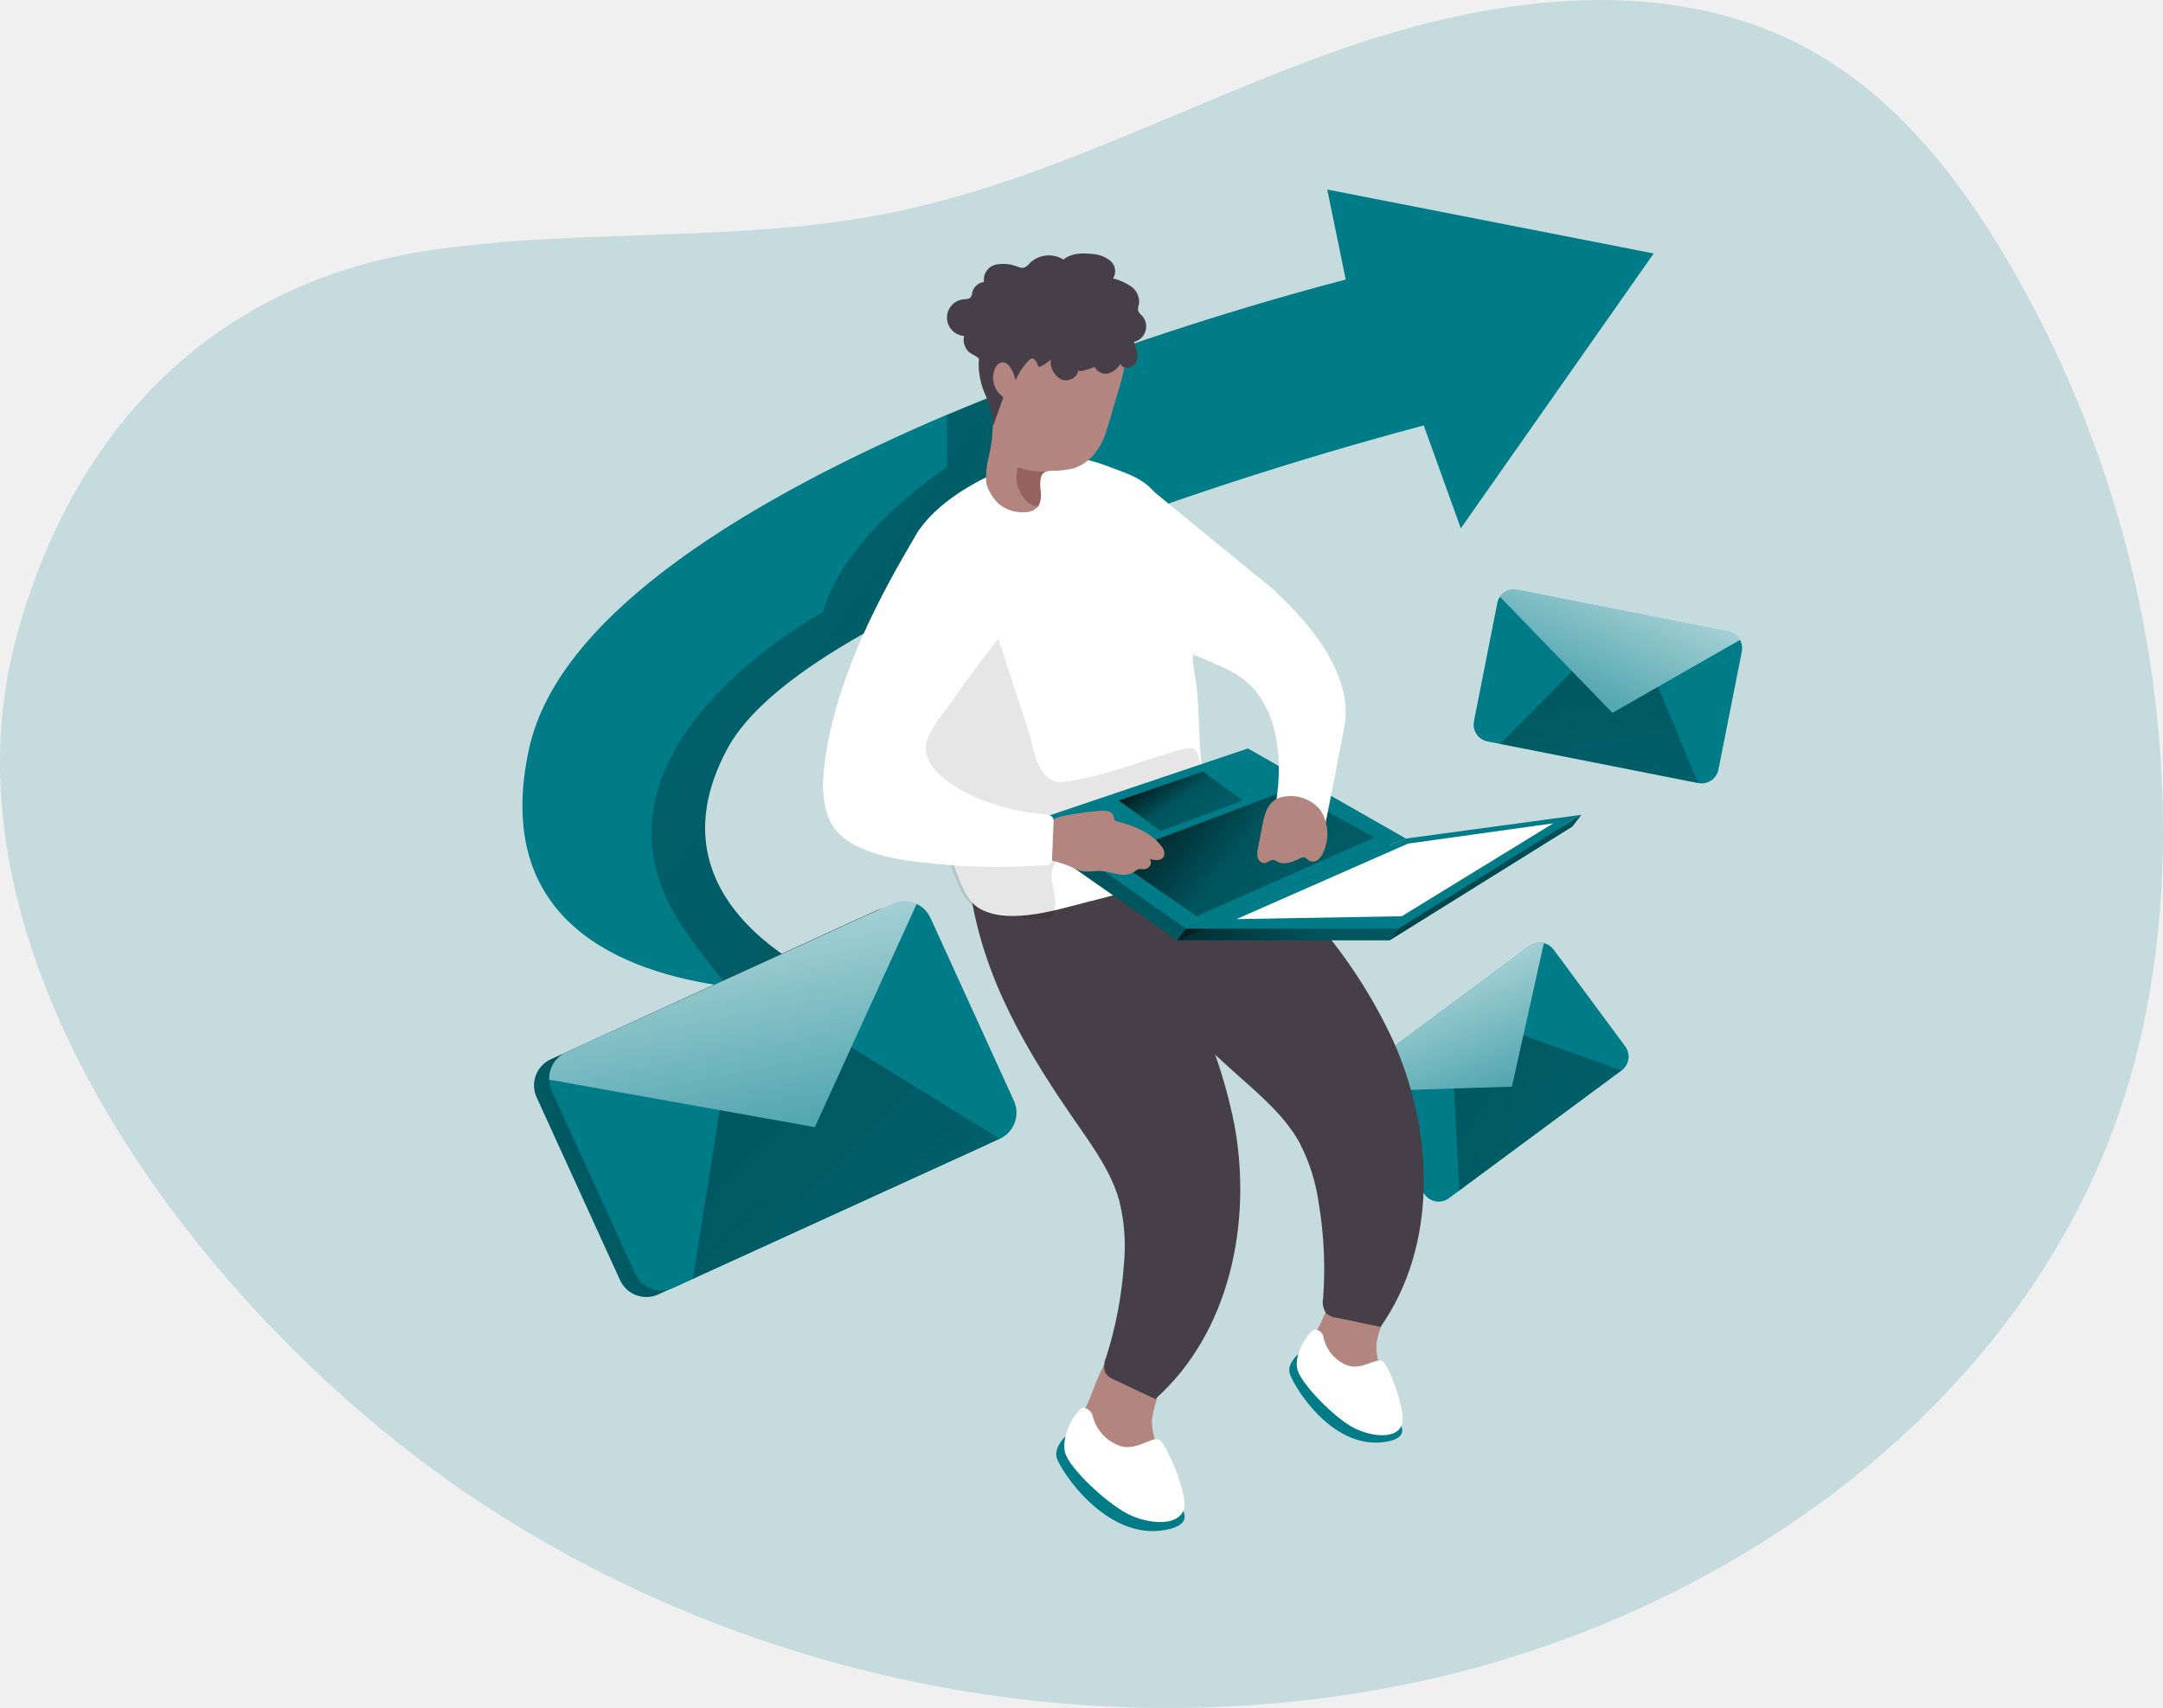
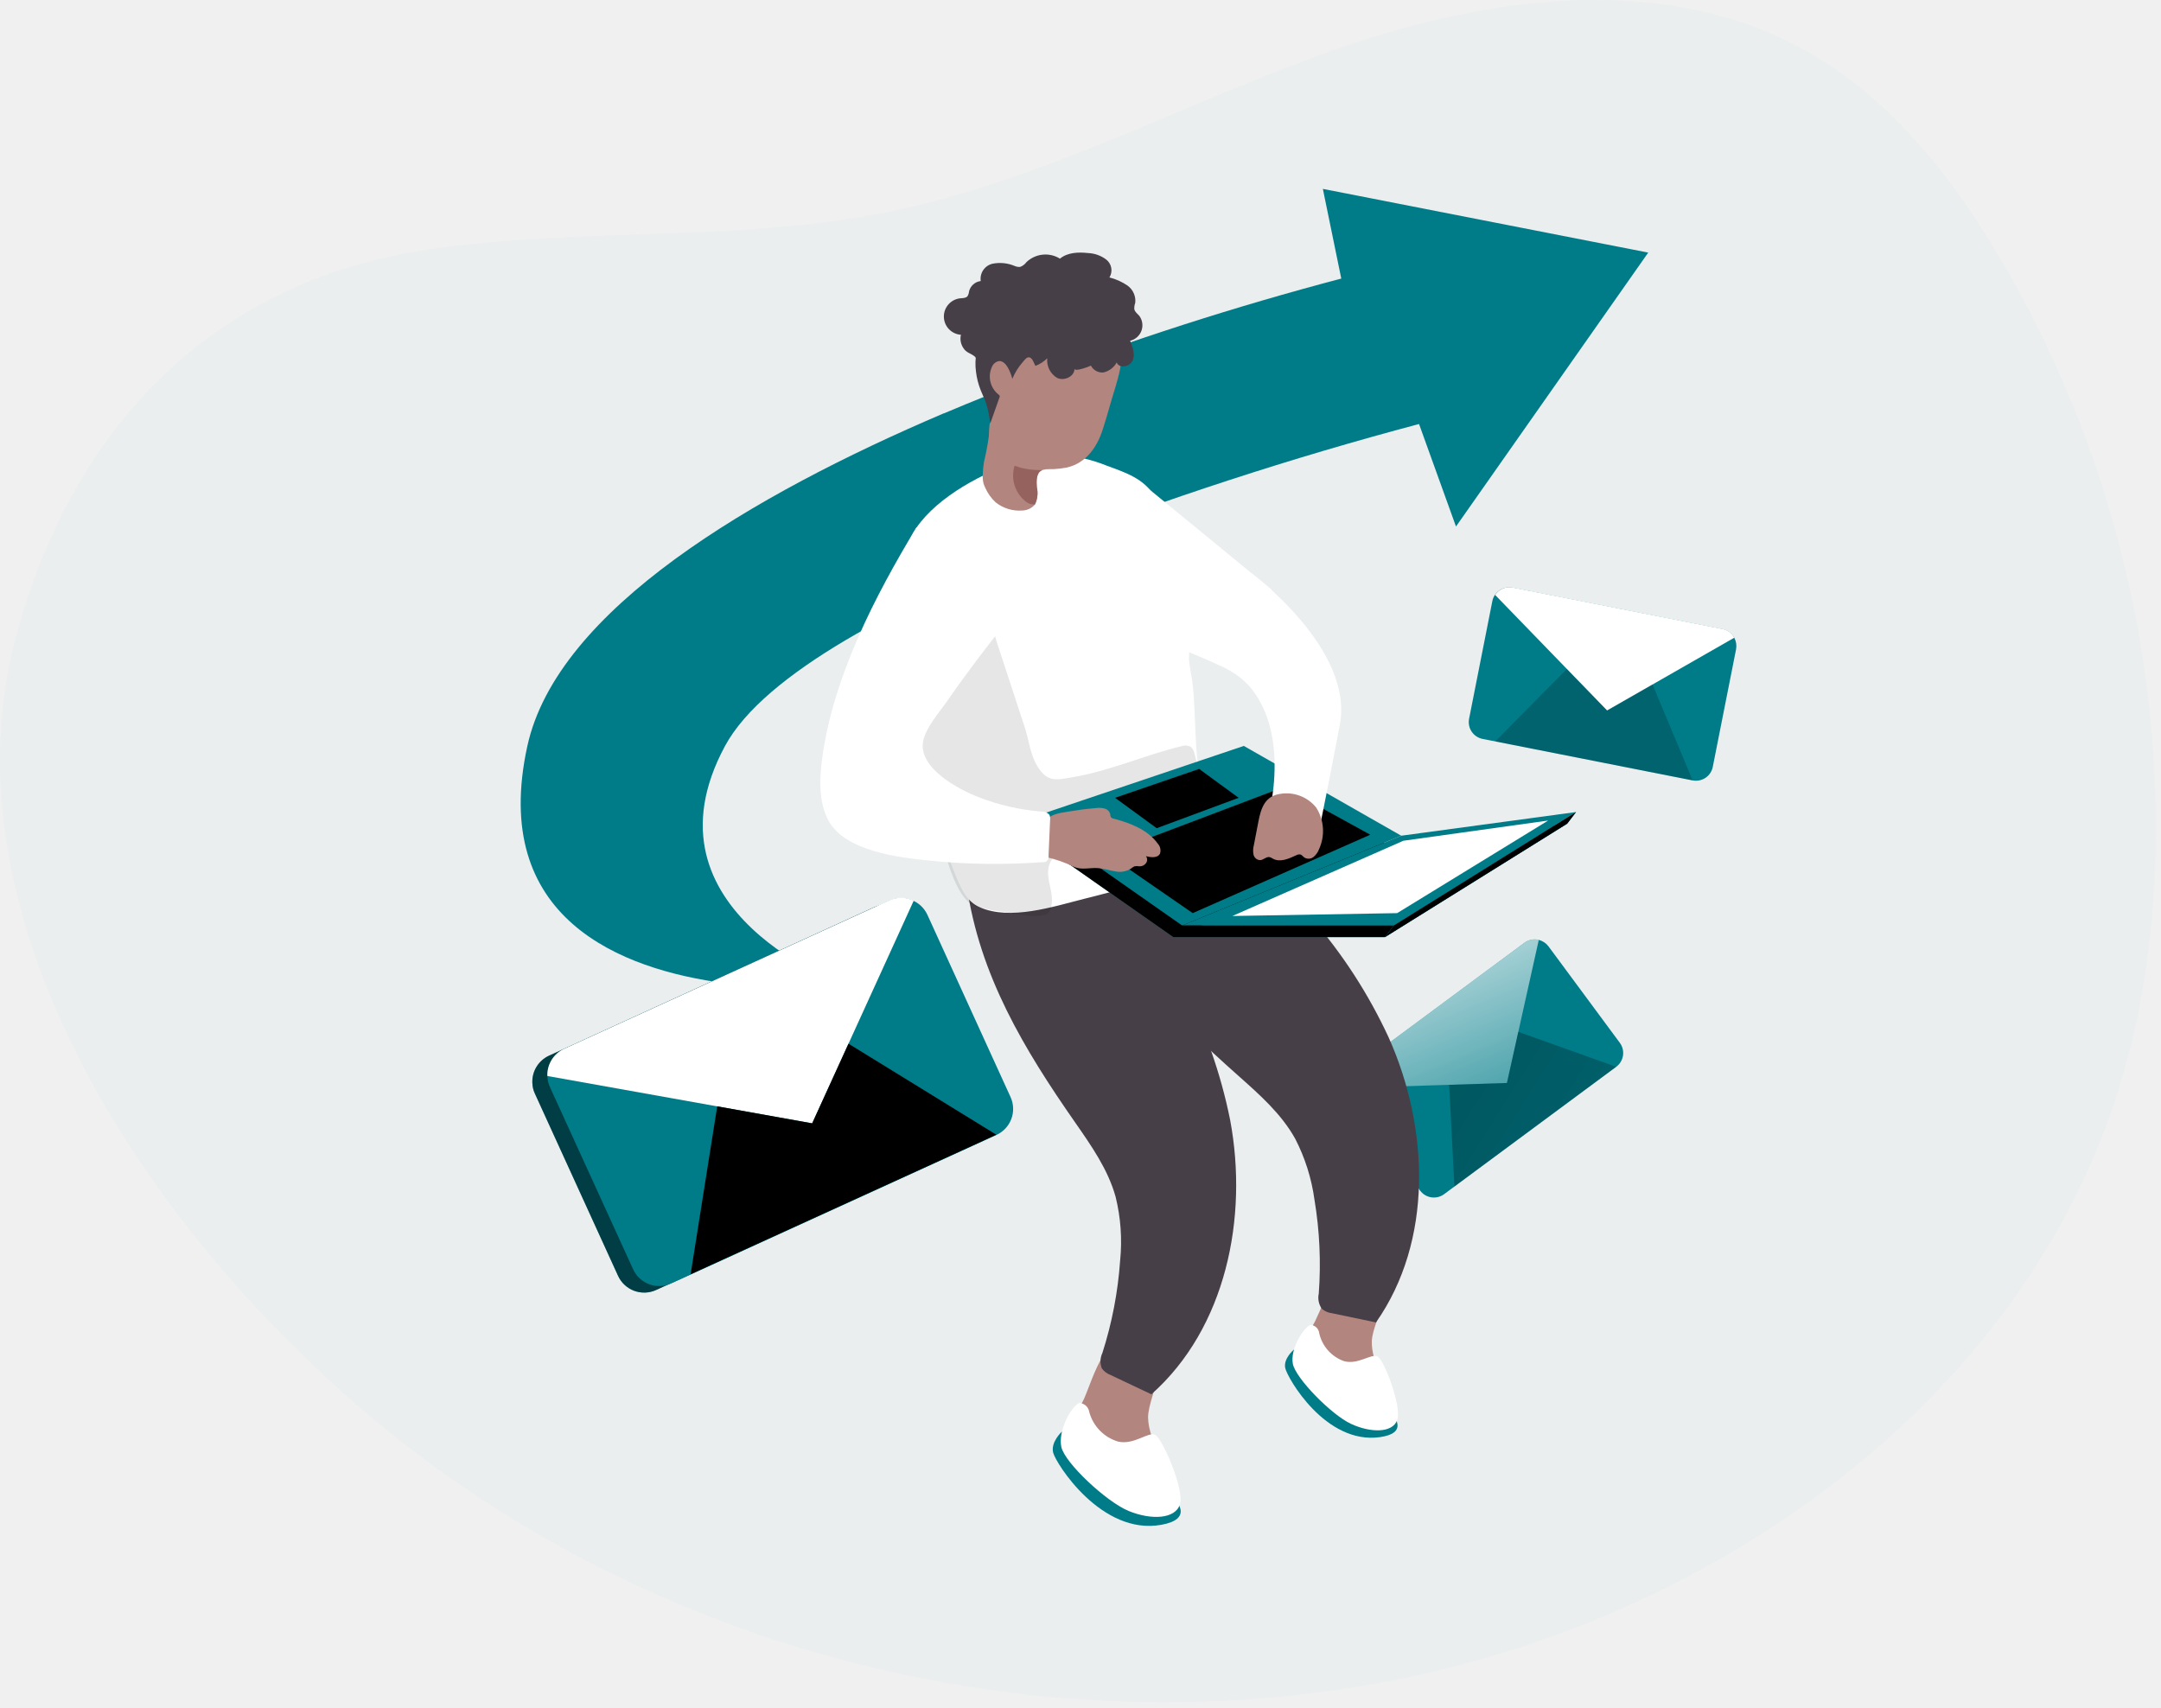
- <svg xmlns="http://www.w3.org/2000/svg" xmlns:xlink="http://www.w3.org/1999/xlink" id="Layer_1" data-name="Layer 1" viewBox="0 0 385.08 304.02">
+ <svg xmlns="http://www.w3.org/2000/svg" width="386" height="305" viewBox="0 0 386 305" fill="none">
+   <g clip-path="url(#clip0)">
+     <path opacity="0.18" d="M76.89 44.5C103.89 40.58 131.69 43.28 158.46 37.9C186.46 32.27 211.96 18.1 238.95 8.69C265.94 -0.72 297.11 -4.95 322.15 8.84C337.48 17.29 348.76 31.6 357.61 46.74C375.054 76.597 384.508 110.445 385.06 145.02C385.31 162.16 383.32 179.42 378.06 195.74C360.48 250.28 307.27 288.03 251.16 299.67C189.54 312.46 122.54 296.87 72.78 258.36C30.41 225.51 -11.49 166.94 2.88 113.59C12.41 78.11 36.41 50.38 76.89 44.5Z" fill="#CCE5E7" />
+     <path d="M288.69 190.56L257.95 213.31C257.296 213.793 256.477 213.997 255.672 213.877C254.868 213.757 254.144 213.323 253.66 212.67L240.91 195.44C240.67 195.119 240.499 194.751 240.41 194.36C240.26 193.772 240.289 193.153 240.492 192.582C240.695 192.01 241.063 191.512 241.55 191.15L272.3 168.4C272.663 168.133 273.081 167.949 273.523 167.86C273.966 167.772 274.422 167.782 274.86 167.89C275.55 168.066 276.16 168.471 276.59 169.04L289.34 186.28C289.578 186.604 289.751 186.971 289.847 187.361C289.944 187.752 289.962 188.157 289.902 188.555C289.841 188.952 289.703 189.334 289.495 189.678C289.287 190.022 289.014 190.322 288.69 190.56V190.56Z" fill="#007C89" />
+     <path d="M274.86 167.89L269.17 193.45L240.41 194.36C240.26 193.772 240.289 193.153 240.492 192.582C240.695 192.01 241.063 191.512 241.55 191.15L272.3 168.4C272.663 168.133 273.081 167.949 273.523 167.86C273.966 167.772 274.422 167.782 274.86 167.89V167.89Z" fill="url(#paint0_linear)" />
+     <path d="M258.85 193.78L259.79 211.94L288.69 190.56L271.2 184.31L269.17 193.45L258.85 193.78Z" fill="url(#paint1_linear)" />
+     <path d="M294.41 45.12L260.07 94.05L253.47 75.74C230.678 81.794 208.24 89.108 186.26 97.65C160.92 107.74 136.52 120.28 129.51 133.24C113.44 163.01 151.19 176.17 151.19 176.17C144.008 176.744 136.785 176.57 129.64 175.65C110.81 173.18 87.43 164.06 94.2 133.24C99.55 108.89 134.38 88.41 168.6 73.82H168.65C173.65 71.7 178.65 69.71 183.51 67.82L183.65 67.76C201.956 60.76 220.627 54.752 239.58 49.76L236.29 33.74L294.41 45.12Z" fill="#007C89" />
+     <path d="M129.51 133.24C113.44 163.01 151.19 176.17 151.19 176.17C144.008 176.744 136.785 176.57 129.64 175.65C126.81 172.356 124.166 168.908 121.72 165.32C100.05 133.8 146.53 108.96 146.53 108.96C150.4 94.83 168.6 83.14 168.6 83.14V73.82H168.65L183.51 67.82L183.65 67.76L186.92 95.08L186.26 97.63C160.92 107.74 136.52 120.28 129.51 133.24Z" fill="url(#paint2_linear)" />
+     <path d="M234.89 236.04C233.975 237.596 233.409 239.333 233.23 241.13C233.261 242.929 233.844 244.674 234.9 246.13C237.071 249.349 240.398 251.609 244.19 252.44C244.687 252.592 245.22 252.568 245.7 252.37C246.029 252.168 246.285 251.867 246.43 251.51C247.34 249.66 246.97 247.46 246.37 245.51C245.77 243.56 244.95 241.58 245.04 239.51C245.19 235.64 250.72 228.17 244.28 226.35C238.91 224.79 236.6 232.59 234.89 236.04Z" fill="#B2857F" />
+     <path d="M231.11 241.09C231.11 241.09 229.21 242.65 229.57 244.37C229.93 246.09 236.76 258.08 246.49 256.71C256.22 255.34 240.24 245.71 240.24 245.71L231.11 241.09Z" fill="#007C89" />
+     <path d="M234.05 236.66C234.448 236.675 234.828 236.832 235.12 237.104C235.412 237.376 235.597 237.743 235.64 238.14C235.894 239.282 236.434 240.341 237.211 241.216C237.988 242.091 238.976 242.753 240.08 243.14C242.62 243.83 244.94 241.71 246.08 242.31C247.22 242.91 250.42 251.26 249.58 253.64C248.74 256.02 244.8 255.96 241.3 254.33C237.8 252.7 231.42 246.19 230.93 243.62C230.44 241.05 232.66 237.35 234.05 236.66Z" fill="white" />
+     <path d="M193.63 249.87C192.687 251.645 192.141 253.603 192.03 255.61C192.168 257.59 192.9 259.483 194.13 261.04C196.698 264.521 200.509 266.877 204.77 267.62C205.327 267.767 205.918 267.714 206.44 267.47C206.792 267.22 207.064 266.872 207.22 266.47C208.14 264.37 207.61 261.94 206.86 259.78C206.11 257.62 205.11 255.49 205.07 253.21C205.07 248.91 210.84 240.32 203.6 238.61C197.55 237.18 195.35 245.96 193.63 249.87Z" fill="#B2857F" />
+     <path d="M189.66 255.74C189.66 255.74 187.66 257.57 188.11 259.46C188.56 261.35 196.74 274.36 207.5 272.36C218.26 270.36 200.04 260.51 200.04 260.51L189.66 255.74Z" fill="#007C89" />
+     <path d="M192.71 250.62C193.157 250.615 193.591 250.773 193.931 251.063C194.271 251.354 194.494 251.758 194.56 252.2C194.894 253.454 195.545 254.601 196.45 255.531C197.356 256.461 198.485 257.142 199.73 257.51C202.59 258.15 205.08 255.7 206.34 256.3C207.6 256.9 211.6 266.05 210.76 268.72C209.92 271.39 205.55 271.53 201.58 269.89C197.61 268.25 190.2 261.31 189.58 258.48C188.96 255.65 191.2 251.46 192.71 250.62Z" fill="white" />
+     <path d="M215.2 145.58C215.472 145.627 215.739 145.698 216 145.79C222.32 148.19 229.93 158.89 234.23 163.97C239.819 170.404 244.472 177.595 248.05 185.33C255.31 201.54 255.98 221.68 245.78 236.22L237.94 234.58C237.255 234.504 236.61 234.222 236.09 233.77C235.822 233.378 235.637 232.935 235.546 232.469C235.455 232.004 235.459 231.524 235.56 231.06C235.974 225.459 235.715 219.829 234.79 214.29C234.272 210.494 233.109 206.814 231.35 203.41C228.89 198.98 225.01 195.55 221.23 192.19C209.23 181.56 198.47 170.57 192.52 155.54C197.89 152.9 209.41 144.56 215.2 145.58Z" fill="#473F47" />
+     <path d="M197.04 153.74C197.298 153.843 197.544 153.977 197.77 154.14C203.36 157.94 208.27 170.14 211.27 176.06C215.199 183.625 218.047 191.704 219.73 200.06C223 217.51 218.97 237.25 205.66 249.06L198.41 245.63C197.764 245.396 197.204 244.975 196.8 244.42C196.632 243.974 196.556 243.499 196.576 243.023C196.597 242.547 196.714 242.08 196.92 241.65C198.63 236.3 199.691 230.763 200.08 225.16C200.463 221.348 200.189 217.499 199.27 213.78C197.92 208.91 194.94 204.67 192.05 200.51C182.9 187.39 174.96 174.18 172.68 158.18C178.51 156.86 191.66 151.44 197.04 153.74Z" fill="#473F47" />
+     <path d="M229.61 115.65C229.615 115.693 229.615 115.737 229.61 115.78C229.7 117.45 230.25 118.92 229.82 120.62C229.36 122.51 227.6 124.22 225.68 123.94C224.08 123.71 222.99 122.27 221.76 121.22C220.472 120.189 219.045 119.347 217.52 118.72C215.52 117.79 213.46 116.92 211.4 116.12C210.08 115.6 207.56 115.28 207 113.93C206.44 112.58 206.62 110.45 206.46 109.02L203.97 86.33L227.14 105.33C228.09 107.408 228.83 109.575 229.35 111.8C229.571 113.071 229.658 114.361 229.61 115.65V115.65Z" fill="white" />
+     <path d="M212.41 118.15C212.55 119.49 212.86 120.82 213.02 122.15C213.86 129.54 212.95 137.37 215.95 144.38C216.63 145.94 217.51 147.6 217.11 149.26C216.622 150.667 215.637 151.847 214.34 152.58C208.22 156.86 200.79 158.77 193.55 160.58C188.1 161.96 180.43 164.47 174.99 162.05C172.67 161.05 171.67 158.73 170.72 156.45C167.72 149.19 166.14 141.19 164.72 133.45C164.54 132.45 164.35 131.45 164.18 130.4C163 123.42 162.077 116.38 161.41 109.28C160.95 104.12 160.74 98.52 163.68 94.28C167.58 88.62 175.84 84.28 182.27 82.28C184.35 81.611 186.516 81.25 188.7 81.21C191.812 81.355 194.876 82.032 197.76 83.21C201.19 84.46 204.24 85.5 206.19 88.54C208.352 92.072 210.008 95.889 211.11 99.88C212.148 103.618 212.663 107.481 212.64 111.36C212.64 113.26 212.38 115.18 212.39 117.07C212.359 117.43 212.366 117.792 212.41 118.15V118.15Z" fill="white" />
+     <path opacity="0.1" d="M186.81 163.35C184.73 164.22 179.57 162.79 177.9 162.68C176.9 162.62 175.9 162.22 174.9 162.1C169.9 161.41 167.77 147.71 166.9 144.1C164.56 134.45 161.5 124.53 160.28 114.73C159.82 110.94 159.49 107.07 160.34 103.36C161.19 99.65 163.34 96.07 166.79 94.36C172.79 91.42 176.84 111.01 178.15 115.01C179.79 120.01 181.44 125.01 183.07 130.01C183.79 132.25 184.02 134.74 185.25 136.79C187.12 139.9 188.7 139.31 191.83 138.79C198.4 137.65 204.54 134.86 211.01 133.3C211.276 133.201 211.559 133.156 211.843 133.17C212.127 133.184 212.405 133.255 212.66 133.38C213.008 133.667 213.245 134.067 213.33 134.51C213.711 135.773 213.919 137.081 213.95 138.4C213.988 138.778 213.933 139.159 213.79 139.51C213.564 139.869 213.251 140.165 212.88 140.37C208.507 143.263 203.704 145.446 198.65 146.84C194.65 147.96 190.86 149.84 188.16 153.18C185.73 156.18 188.89 159.34 187.57 162.59C187.501 162.761 187.398 162.917 187.267 163.048C187.137 163.178 186.981 163.281 186.81 163.35V163.35Z" fill="#020202" />
+     <path d="M182.25 148.24L220.59 135.31L248.71 151.35L209.58 167.39L182.25 148.24Z" fill="#007C89" />
+     <path d="M182.25 148.24L220.59 135.31L248.71 151.35L209.58 167.39L182.25 148.24Z" fill="url(#paint3_linear)" />
+     <path d="M183.83 146.17L222.17 133.24L250.29 149.28L211.16 165.32L183.83 146.17Z" fill="#007C89" />
+     <path d="M213.04 163.11L244.76 149.1L229.28 140.6L197.74 152.54L213.04 163.11Z" fill="url(#paint4_linear)" />
+     <path d="M211.16 165.32H248.97L281.52 145.05L250.29 149.28L211.16 165.32Z" fill="#007C89" />
+     <path d="M198.26 72.41C197.87 73.82 197.45 75.23 197 76.63C196 79.83 194 82.75 190.52 83.52C189.751 83.668 188.972 83.762 188.19 83.8C188.04 83.8 187.87 83.8 187.67 83.8C187.659 83.805 187.647 83.808 187.635 83.808C187.623 83.808 187.611 83.805 187.6 83.8H187.51C187.12 83.782 186.729 83.822 186.35 83.92C186.244 83.925 186.141 83.956 186.05 84.01C185.05 84.47 185.13 86.09 185.2 87.01C185.446 88.045 185.326 89.133 184.86 90.09C184.86 90.09 184.86 90.15 184.8 90.19C184.523 90.492 184.188 90.737 183.816 90.908C183.443 91.08 183.04 91.176 182.63 91.19C180.906 91.329 179.193 90.807 177.84 89.73C177.066 89.011 176.443 88.144 176.01 87.18C175.874 86.906 175.761 86.622 175.67 86.33C175.557 85.835 175.513 85.327 175.54 84.82C175.558 84.042 175.632 83.267 175.76 82.5C176.129 80.986 176.419 79.454 176.63 77.91C176.643 77.128 176.697 76.347 176.79 75.57C176.918 75.074 177.012 74.569 177.07 74.06C177.07 72.59 176.32 71.17 176.31 69.68C176.297 68.207 176.434 66.736 176.72 65.29C177.254 62.423 178.502 59.736 180.35 57.48C183.78 53.48 189.86 51.48 194.64 53.76C197.029 54.9 198.882 56.922 199.81 59.4C201.41 63.61 199.41 68.3 198.26 72.41Z" fill="#B2857F" />
+     <path d="M193.28 144.6C194.12 144.5 194.97 144.41 195.81 144.34C196.311 144.27 196.821 144.3 197.31 144.43C197.55 144.493 197.769 144.619 197.945 144.794C198.121 144.97 198.247 145.19 198.31 145.43C198.304 145.613 198.342 145.794 198.42 145.96C198.548 146.108 198.725 146.204 198.92 146.23C201.92 147.01 205.02 148.23 206.81 150.7C207.023 150.934 207.172 151.219 207.242 151.527C207.312 151.836 207.301 152.157 207.21 152.46C206.8 153.3 205.6 153.18 204.7 152.93C204.829 153.115 204.898 153.335 204.898 153.56C204.898 153.785 204.829 154.005 204.7 154.19C204.565 154.371 204.388 154.517 204.184 154.615C203.98 154.712 203.755 154.759 203.53 154.75C203.232 154.695 202.927 154.695 202.63 154.75C202.426 154.845 202.237 154.97 202.07 155.12C201.648 155.398 201.175 155.588 200.678 155.677C200.181 155.767 199.671 155.754 199.18 155.64C198.18 155.49 197.18 155.15 196.18 155.07C194.63 154.95 193.24 155.46 191.8 154.83C190.212 154.044 188.532 153.46 186.8 153.09C186.248 153.001 185.74 152.739 185.35 152.34C185.181 152.001 185.094 151.628 185.094 151.25C185.094 150.872 185.181 150.499 185.35 150.16C185.608 148.933 186.075 147.76 186.73 146.69C187.58 145.49 189 145.28 190.39 145.04C191.41 144.87 192.32 144.74 193.28 144.6Z" fill="#B2857F" />
+     <path d="M163.66 94.27C156.31 106.44 149.05 120.54 146.96 134.72C146.41 138.45 146.11 142.85 147.86 146.35C150.72 152.05 160.45 153.16 166.05 153.73C172.756 154.41 179.508 154.5 186.23 154C186.377 154.028 186.529 154.019 186.671 153.974C186.814 153.929 186.944 153.85 187.049 153.743C187.153 153.636 187.23 153.505 187.272 153.362C187.314 153.218 187.321 153.066 187.29 152.92L187.57 146.45C187.616 146.148 187.575 145.839 187.45 145.56C187.275 145.356 187.054 145.197 186.805 145.094C186.557 144.992 186.288 144.949 186.02 144.97C182.103 144.656 178.255 143.763 174.6 142.32C171.13 140.94 164.35 137.32 164.84 132.76C165.11 130.2 167.92 127.08 169.31 125.06C172.65 120.21 176.25 115.51 179.93 110.91C179.93 110.91 180.29 84.74 163.66 94.27Z" fill="white" />
+     <path d="M197.11 66.53C197.607 66.415 198.075 66.196 198.481 65.887C198.888 65.579 199.225 65.188 199.47 64.74C199.88 65.89 201.82 65.54 202.31 64.41C202.8 63.28 202.31 62 201.87 60.87C202.329 60.762 202.755 60.541 203.107 60.227C203.46 59.913 203.728 59.517 203.889 59.073C204.05 58.63 204.098 58.153 204.028 57.686C203.958 57.219 203.773 56.777 203.49 56.4C203.16 56.03 202.7 55.71 202.61 55.21C202.589 54.829 202.646 54.448 202.78 54.09C202.842 53.503 202.749 52.91 202.508 52.371C202.267 51.832 201.889 51.366 201.41 51.02C200.427 50.342 199.329 49.847 198.17 49.56C198.481 49.054 198.597 48.452 198.496 47.866C198.395 47.281 198.083 46.752 197.62 46.38C196.672 45.656 195.522 45.244 194.33 45.2C192.6 45.01 190.69 45.09 189.33 46.2C188.401 45.624 187.307 45.374 186.22 45.49C185.133 45.605 184.116 46.081 183.33 46.84C183.051 47.227 182.66 47.52 182.21 47.68C181.888 47.703 181.566 47.648 181.27 47.52C180.009 46.981 178.614 46.838 177.27 47.11C176.598 47.27 176.011 47.676 175.624 48.248C175.237 48.821 175.079 49.517 175.18 50.2C174.683 50.26 174.217 50.47 173.843 50.802C173.47 51.135 173.207 51.574 173.09 52.06C173.067 52.365 172.971 52.66 172.81 52.92C172.52 53.26 172.01 53.24 171.58 53.28C170.76 53.351 169.997 53.73 169.443 54.339C168.89 54.949 168.586 55.745 168.594 56.568C168.601 57.391 168.919 58.181 169.484 58.78C170.049 59.38 170.819 59.744 171.64 59.8C171.545 60.202 171.535 60.619 171.609 61.025C171.683 61.431 171.84 61.817 172.07 62.16C172.6 63.01 173.31 63.07 174.01 63.6C174.42 63.92 174.26 63.95 174.24 64.6C174.22 65.198 174.25 65.797 174.33 66.39C174.466 67.532 174.752 68.652 175.18 69.72C175.48 70.49 175.86 71.23 176.13 72.01C176.502 73.205 176.75 74.434 176.87 75.68L178.56 70.9C178.579 70.835 178.579 70.765 178.56 70.7C178.526 70.611 178.463 70.537 178.38 70.49C177.643 69.916 177.124 69.107 176.91 68.198C176.695 67.288 176.798 66.333 177.2 65.49C177.312 65.226 177.491 64.995 177.719 64.819C177.946 64.644 178.216 64.531 178.5 64.49C179.18 64.49 179.7 65.08 180.03 65.67C180.381 66.299 180.647 66.971 180.82 67.67C181.278 66.576 181.909 65.563 182.69 64.67C183.02 64.3 183.42 63.67 183.95 63.86C184.48 64.05 184.73 65.01 184.95 65.36C185.738 65.053 186.456 64.591 187.06 64C186.99 64.694 187.121 65.393 187.436 66.015C187.752 66.638 188.239 67.156 188.84 67.51C190.1 68.1 191.93 67.26 191.93 65.86C191.93 66.49 194.66 65.43 194.86 65.31C195.071 65.714 195.398 66.046 195.799 66.264C196.199 66.481 196.656 66.574 197.11 66.53Z" fill="#473F47" />
+     <path d="M183.92 83.85C184.726 83.956 185.539 83.989 186.35 83.95C186.244 83.956 186.141 83.986 186.05 84.04C185.05 84.5 185.13 86.12 185.2 87.04C185.446 88.075 185.326 89.163 184.86 90.12C184.549 90.122 184.239 90.079 183.94 89.99C183.634 89.882 183.352 89.716 183.11 89.5C182.203 88.753 181.54 87.753 181.205 86.627C180.87 85.501 180.879 84.301 181.23 83.18C182.096 83.513 182.999 83.738 183.92 83.85V83.85Z" fill="#96625E" />
+     <path d="M223.55 102.4C223.55 102.4 241.86 115.91 239.33 129.4C236.98 141.95 234.87 151.93 234.87 151.93L226.3 146.93C226.3 146.93 232.03 128.02 220.07 119.8C208.11 111.58 223.55 102.4 223.55 102.4Z" fill="white" />
+     <path d="M224.78 146.74L223.96 150.99C223.816 151.528 223.795 152.093 223.9 152.64C223.955 152.913 224.101 153.16 224.313 153.341C224.525 153.523 224.791 153.628 225.07 153.64C225.67 153.64 226.18 152.98 226.78 153.1C226.994 153.164 227.197 153.262 227.38 153.39C228.66 154.09 230.21 153.39 231.56 152.76C231.775 152.639 232.025 152.593 232.27 152.63C232.56 152.71 232.74 153 232.99 153.18C233.24 153.33 233.529 153.401 233.82 153.383C234.111 153.366 234.39 153.26 234.62 153.08C235.073 152.703 235.418 152.213 235.62 151.66C236.158 150.477 236.392 149.179 236.299 147.883C236.207 146.586 235.791 145.334 235.09 144.24C234.323 143.291 233.315 142.566 232.171 142.14C231.028 141.715 229.791 141.604 228.59 141.82C225.99 142.23 225.25 144.27 224.78 146.74Z" fill="#B2857F" />
+     <path d="M209.58 167.39H247.39L279.94 147.12L248.71 151.35L209.58 167.39Z" fill="#007C89" />
+     <path d="M211.16 165.32L209.58 167.39H247.39L248.97 165.32H211.16Z" fill="url(#paint5_linear)" />
+     <path d="M281.52 145.05L279.94 147.12L247.39 167.39L248.97 165.32L281.52 145.05Z" fill="#007C89" />
+     <path d="M281.52 145.05L279.94 147.12L247.39 167.39L248.97 165.32L281.52 145.05Z" fill="url(#paint6_linear)" />
+     <path d="M250.67 150.18L276.53 146.57L249.56 163.11L220.13 163.62L250.67 150.18Z" fill="white" />
+     <path d="M206.61 147.94L221.25 142.51L214.19 137.35L199.17 142.51L206.61 147.94Z" fill="url(#paint7_linear)" />
+     <path d="M175.28 203.91L117.19 230.43C115.953 230.993 114.544 231.043 113.272 230.569C111.999 230.095 110.966 229.135 110.4 227.9L95.54 195.34C95.255 194.736 95.102 194.078 95.09 193.41C95.051 192.395 95.316 191.391 95.85 190.528C96.385 189.664 97.164 188.979 98.09 188.56L156.18 162.04C156.868 161.73 157.616 161.575 158.371 161.586C159.126 161.596 159.87 161.772 160.55 162.1C161.619 162.616 162.475 163.49 162.97 164.57L177.81 197.14C178.088 197.751 178.244 198.41 178.267 199.081C178.291 199.752 178.182 200.42 177.947 201.049C177.712 201.678 177.356 202.254 176.898 202.745C176.44 203.236 175.89 203.632 175.28 203.91V203.91Z" fill="#007C89" />
+     <path d="M175.28 203.91L117.19 230.43C115.953 230.993 114.544 231.043 113.272 230.569C111.999 230.095 110.966 229.135 110.4 227.9L95.54 195.34C95.255 194.736 95.102 194.078 95.09 193.41C95.051 192.395 95.316 191.391 95.85 190.528C96.385 189.664 97.164 188.979 98.09 188.56L156.18 162.04C156.868 161.73 157.616 161.575 158.371 161.586C159.126 161.596 159.87 161.772 160.55 162.1C161.619 162.616 162.475 163.49 162.97 164.57L177.81 197.14C178.088 197.751 178.244 198.41 178.267 199.081C178.291 199.752 178.182 200.42 177.947 201.049C177.712 201.678 177.356 202.254 176.898 202.745C176.44 203.236 175.89 203.632 175.28 203.91V203.91Z" fill="url(#paint8_linear)" />
+     <path d="M177.97 202.74L119.88 229.26C118.644 229.823 117.235 229.873 115.962 229.399C114.689 228.925 113.656 227.965 113.09 226.73L98.23 194.18C97.949 193.574 97.793 192.918 97.77 192.25C97.733 191.234 97.999 190.23 98.533 189.365C99.067 188.5 99.845 187.813 100.77 187.39L158.86 160.88C160.095 160.319 161.502 160.269 162.774 160.741C164.046 161.213 165.08 162.169 165.65 163.4L180.51 195.97C180.788 196.581 180.943 197.241 180.966 197.912C180.989 198.584 180.879 199.253 180.643 199.881C180.407 200.51 180.05 201.086 179.591 201.577C179.132 202.067 178.581 202.463 177.97 202.74V202.74Z" fill="#007C89" />
+     <path d="M163.21 160.88L145.07 200.66L97.77 192.2C97.733 191.184 97.999 190.18 98.533 189.315C99.067 188.45 99.845 187.763 100.77 187.34L158.86 160.83C159.544 160.518 160.289 160.36 161.041 160.369C161.792 160.378 162.533 160.552 163.21 160.88Z" fill="url(#paint9_linear)" />
+     <path d="M128.11 197.62L123.36 227.61L177.97 202.69L151.56 186.43L145.07 200.66L128.11 197.62Z" fill="url(#paint10_linear)" />
+     <path d="M302.34 139.4L264.82 131.99C264.426 131.912 264.05 131.757 263.715 131.534C263.38 131.311 263.093 131.024 262.869 130.69C262.645 130.356 262.489 129.98 262.411 129.586C262.332 129.191 262.332 128.785 262.41 128.39L266.56 107.39C266.633 106.996 266.786 106.622 267.01 106.29C267.345 105.782 267.823 105.385 268.384 105.15C268.945 104.915 269.564 104.852 270.16 104.97L307.68 112.38C308.125 112.463 308.544 112.646 308.908 112.915C309.272 113.183 309.57 113.53 309.78 113.93C310.119 114.557 310.232 115.28 310.1 115.98L305.94 136.98C305.864 137.376 305.71 137.752 305.487 138.088C305.265 138.424 304.978 138.713 304.643 138.938C304.309 139.163 303.933 139.32 303.538 139.399C303.143 139.478 302.736 139.478 302.34 139.4Z" fill="#007C89" />
+     <path d="M309.78 113.91L287.06 126.91L267.06 106.27C267.394 105.762 267.872 105.365 268.433 105.13C268.994 104.895 269.613 104.832 270.21 104.95L307.73 112.36C308.165 112.45 308.574 112.636 308.929 112.904C309.283 113.172 309.574 113.516 309.78 113.91Z" fill="url(#paint11_linear)" />
+     <path d="M279.87 119.5L267.08 132.43L302.34 139.4L295.18 122.26L287.06 126.91L279.87 119.5Z" fill="url(#paint12_linear)" />
+   </g>
  <defs>
-     <linearGradient id="linear-gradient" x1="878.88" y1="289.58" x2="882.97" y2="357.84" gradientTransform="translate(-659.06 190.52) rotate(-19.29)" gradientUnits="userSpaceOnUse">
-       <stop offset="0.01" stop-color="#fff" />
-       <stop offset="1" stop-color="#fff" stop-opacity="0" />
+     <linearGradient id="paint0_linear" x1="245.551" y1="152.245" x2="271.961" y2="215.322" gradientUnits="userSpaceOnUse">
+       <stop offset="0.01" stop-color="white" />
+       <stop offset="1" stop-color="white" stop-opacity="0" />
    </linearGradient>
-     <linearGradient id="linear-gradient-2" x1="854.56" y1="301" x2="946.44" y2="416.51" gradientTransform="translate(-679.65 169.25) rotate(-19.29)" gradientUnits="userSpaceOnUse">
+     <linearGradient id="paint1_linear" x1="226.369" y1="171.048" x2="351.249" y2="249.72" gradientUnits="userSpaceOnUse">
      <stop offset="0.01" />
      <stop offset="0.08" stop-opacity="0.69" />
      <stop offset="0.21" stop-opacity="0.32" />
      <stop offset="1" stop-opacity="0" />
    </linearGradient>
-     <linearGradient id="linear-gradient-3" x1="286.71" y1="217.79" x2="-1.85" y2="20.55" gradientTransform="matrix(1, 0, 0, 1, 0, 0)" xlink:href="#linear-gradient-2" />
-     <linearGradient id="linear-gradient-4" x1="218.89" y1="132.16" x2="194.42" y2="258.55" gradientTransform="matrix(1, 0, 0, 1, 0, 0)" xlink:href="#linear-gradient-2" />
-     <linearGradient id="linear-gradient-5" x1="202.95" y1="136.07" x2="290" y2="206.24" gradientTransform="matrix(1, 0, 0, 1, 0, 0)" xlink:href="#linear-gradient-2" />
-     <linearGradient id="linear-gradient-6" x1="199.53" y1="184.28" x2="362.44" y2="86.14" gradientTransform="matrix(1, 0, 0, 1, 0, 0)" xlink:href="#linear-gradient-2" />
-     <linearGradient id="linear-gradient-7" x1="254.44" y1="142.72" x2="311.18" y2="219.19" gradientTransform="matrix(1, 0, 0, 1, 0, 0)" xlink:href="#linear-gradient-2" />
-     <linearGradient id="linear-gradient-8" x1="205.72" y1="136.03" x2="226.17" y2="165.5" gradientTransform="matrix(1, 0, 0, 1, 0, 0)" xlink:href="#linear-gradient-2" />
-     <linearGradient id="linear-gradient-9" x1="165.73" y1="211.85" x2="46.65" y2="291.24" gradientTransform="matrix(1, 0, 0, 1, 0, 0)" xlink:href="#linear-gradient-2" />
-     <linearGradient id="linear-gradient-10" x1="372.76" y1="157.53" x2="379.58" y2="271.49" gradientTransform="translate(-248.47 37.8) rotate(-7.33)" xlink:href="#linear-gradient" />
-     <linearGradient id="linear-gradient-11" x1="332.15" y1="176.6" x2="485.56" y2="369.46" gradientTransform="translate(-269.06 16.53) rotate(-7.33)" xlink:href="#linear-gradient-2" />
-     <linearGradient id="linear-gradient-12" x1="-536.73" y1="334.24" x2="-532.65" y2="402.49" gradientTransform="translate(953.27 63.97) rotate(28.37)" xlink:href="#linear-gradient" />
-     <linearGradient id="linear-gradient-13" x1="-561.05" y1="345.66" x2="-469.18" y2="461.16" gradientTransform="translate(932.68 42.71) rotate(28.37)" xlink:href="#linear-gradient-2" />
+     <linearGradient id="paint2_linear" x1="20460.2" y1="23750.4" x2="-4596.84" y2="12574.1" gradientUnits="userSpaceOnUse">
+       <stop offset="0.01" />
+       <stop offset="0.08" stop-opacity="0.69" />
+       <stop offset="0.21" stop-opacity="0.32" />
+       <stop offset="1" stop-opacity="0" />
+     </linearGradient>
+     <linearGradient id="paint3_linear" x1="14729.7" y1="4375" x2="14340" y2="8545.16" gradientUnits="userSpaceOnUse">
+       <stop offset="0.01" />
+       <stop offset="0.08" stop-opacity="0.69" />
+       <stop offset="0.21" stop-opacity="0.32" />
+       <stop offset="1" stop-opacity="0" />
+     </linearGradient>
+     <linearGradient id="paint4_linear" x1="9740.45" y1="3203.54" x2="11501.2" y2="6168.24" gradientUnits="userSpaceOnUse">
+       <stop offset="0.01" />
+       <stop offset="0.08" stop-opacity="0.69" />
+       <stop offset="0.21" stop-opacity="0.32" />
+       <stop offset="1" stop-opacity="0" />
+     </linearGradient>
+     <linearGradient id="paint5_linear" x1="8069.07" y1="546.778" x2="8135.12" y2="-210.39" gradientUnits="userSpaceOnUse">
+       <stop offset="0.01" />
+       <stop offset="0.08" stop-opacity="0.69" />
+       <stop offset="0.21" stop-opacity="0.32" />
+       <stop offset="1" stop-opacity="0" />
+     </linearGradient>
+     <linearGradient id="paint6_linear" x1="8931.42" y1="3333.41" x2="9972.37" y2="5476.72" gradientUnits="userSpaceOnUse">
+       <stop offset="0.01" />
+       <stop offset="0.08" stop-opacity="0.69" />
+       <stop offset="0.21" stop-opacity="0.32" />
+       <stop offset="1" stop-opacity="0" />
+     </linearGradient>
+     <linearGradient id="paint7_linear" x1="4741.47" y1="1577.91" x2="4880.01" y2="1994.17" gradientUnits="userSpaceOnUse">
+       <stop offset="0.01" />
+       <stop offset="0.08" stop-opacity="0.69" />
+       <stop offset="0.21" stop-opacity="0.32" />
+       <stop offset="1" stop-opacity="0" />
+     </linearGradient>
+     <linearGradient id="paint8_linear" x1="13881.2" y1="14844.2" x2="5158.19" y2="21824.3" gradientUnits="userSpaceOnUse">
+       <stop offset="0.01" />
+       <stop offset="0.08" stop-opacity="0.69" />
+       <stop offset="0.21" stop-opacity="0.32" />
+       <stop offset="1" stop-opacity="0" />
+     </linearGradient>
+     <linearGradient id="paint9_linear" x1="24876.6" y1="3364.44" x2="25631.9" y2="7907.01" gradientUnits="userSpaceOnUse">
+       <stop offset="0.01" stop-color="white" />
+       <stop offset="1" stop-color="white" stop-opacity="0" />
+     </linearGradient>
+     <linearGradient id="paint10_linear" x1="18795.4" y1="5084.45" x2="25685.3" y2="13812.9" gradientUnits="userSpaceOnUse">
+       <stop offset="0.01" />
+       <stop offset="0.08" stop-opacity="0.69" />
+       <stop offset="0.21" stop-opacity="0.32" />
+       <stop offset="1" stop-opacity="0" />
+     </linearGradient>
+     <linearGradient id="paint11_linear" x1="-22546.3" y1="-4129.22" x2="-23221.4" y2="-2781.44" gradientUnits="userSpaceOnUse">
+       <stop offset="0.01" stop-color="white" />
+       <stop offset="1" stop-color="white" stop-opacity="0" />
+     </linearGradient>
+     <linearGradient id="paint12_linear" x1="-19564.3" y1="-3072.72" x2="-19814.6" y2="341.604" gradientUnits="userSpaceOnUse">
+       <stop offset="0.01" />
+       <stop offset="0.08" stop-opacity="0.69" />
+       <stop offset="0.21" stop-opacity="0.32" />
+       <stop offset="1" stop-opacity="0" />
+     </linearGradient>
+     <clipPath id="clip0">
+       <rect width="385.08" height="304.02" fill="white" />
+     </clipPath>
  </defs>
-   <path d="M97.48,65.76c27-3.92,54.8-1.22,81.57-6.6,28-5.63,53.5-19.8,80.49-29.21s58.16-13.64,83.2.15C358.07,38.55,369.35,52.86,378.2,68a201.2,201.2,0,0,1,27.45,98.28c.25,17.14-1.74,34.4-7,50.72-17.58,54.54-70.79,92.29-126.9,103.93-61.62,12.79-128.62-2.8-178.38-41.31C51,246.77,9.1,188.2,23.47,134.85,33,99.37,57,71.64,97.48,65.76Z" transform="translate(-20.59 -21.26)" fill="#007c89" opacity="0.18" style="isolation:isolate" />
-   <path d="M309.28,211.82l-30.74,22.75a3.07,3.07,0,0,1-4.29-.64L261.5,216.7a2.87,2.87,0,0,1-.5-1.08,3.06,3.06,0,0,1,1.14-3.21l30.75-22.75a3.08,3.08,0,0,1,2.56-.51,3.14,3.14,0,0,1,1.73,1.15l12.75,17.24A3.06,3.06,0,0,1,309.28,211.82Z" transform="translate(-20.59 -21.26)" fill="#007c89" />
-   <path d="M295.45,189.15l-5.69,25.56-28.76.91a3.06,3.06,0,0,1,1.14-3.21l30.75-22.75A3.08,3.08,0,0,1,295.45,189.15Z" transform="translate(-20.59 -21.26)" fill="url(#linear-gradient)" />
-   <polygon points="258.85 193.78 259.79 211.94 288.69 190.56 271.2 184.31 269.17 193.45 258.85 193.78" fill="url(#linear-gradient-2)" />
-   <path d="M315,66.38l-34.34,48.93L274.06,97a637,637,0,0,0-67.21,21.91C181.51,129,157.11,141.54,150.1,154.5c-16.07,29.77,21.68,42.93,21.68,42.93a103.9,103.9,0,0,1-21.55-.52c-18.83-2.47-42.21-11.59-35.44-42.41,5.35-24.35,40.18-44.83,74.4-59.42l.05,0c5-2.12,10-4.11,14.86-6l.14-.06a545.89,545.89,0,0,1,55.93-18L256.88,55Z" transform="translate(-20.59 -21.26)" fill="#007c89" />
-   <path d="M150.1,154.5c-16.07,29.77,21.68,42.93,21.68,42.93a103.9,103.9,0,0,1-21.55-.52,117.09,117.09,0,0,1-7.92-10.33c-21.67-31.52,24.81-56.36,24.81-56.36,3.87-14.13,22.07-25.82,22.07-25.82V95.08l.05,0,14.86-6,.14-.06,3.27,27.32-.66,2.55C181.51,129,157.11,141.54,150.1,154.5Z" transform="translate(-20.59 -21.26)" fill="url(#linear-gradient-3)" />
-   <path d="M255.48,257.3a12.47,12.47,0,0,0-1.66,5.09,8.77,8.77,0,0,0,1.67,5,15.1,15.1,0,0,0,9.29,6.31,2.24,2.24,0,0,0,1.51-.07,1.81,1.81,0,0,0,.73-.86c.91-1.85.54-4.05-.06-6s-1.42-3.93-1.33-6c.15-3.87,5.68-11.34-.76-13.16C259.5,246.05,257.19,253.85,255.48,257.3Z" transform="translate(-20.59 -21.26)" fill="#b2857f" />
-   <path d="M251.7,262.35s-1.9,1.56-1.54,3.28,7.19,13.71,16.92,12.34-6.25-11-6.25-11Z" transform="translate(-20.59 -21.26)" fill="#007c89" />
-   <path d="M254.64,257.92a1.66,1.66,0,0,1,1.59,1.48,6.88,6.88,0,0,0,4.44,5c2.54.69,4.86-1.43,6-.83s4.34,8.95,3.5,11.33-4.78,2.32-8.28.69-9.88-8.14-10.37-10.71S253.25,258.61,254.64,257.92Z" transform="translate(-20.59 -21.26)" fill="#fff" />
-   <path d="M214.22,271.13a13.85,13.85,0,0,0-1.6,5.74,9.86,9.86,0,0,0,2.1,5.43,16.81,16.81,0,0,0,10.64,6.58,2.46,2.46,0,0,0,1.67-.15,2.21,2.21,0,0,0,.78-1c.92-2.1.39-4.53-.36-6.69s-1.75-4.29-1.79-6.57c0-4.3,5.77-12.89-1.47-14.6C218.14,258.44,215.94,267.22,214.22,271.13Z" transform="translate(-20.59 -21.26)" fill="#b2857f" />
-   <path d="M210.25,277s-2,1.83-1.55,3.72,8.63,14.9,19.39,12.9-7.46-11.85-7.46-11.85Z" transform="translate(-20.59 -21.26)" fill="#007c89" />
-   <path d="M213.3,271.88a1.85,1.85,0,0,1,1.85,1.58,7.57,7.57,0,0,0,5.17,5.31c2.86.64,5.35-1.81,6.61-1.21s5.26,9.75,4.42,12.42-5.21,2.81-9.18,1.17-11.38-8.58-12-11.41S211.79,272.72,213.3,271.88Z" transform="translate(-20.59 -21.26)" fill="#fff" />
-   <path d="M235.79,166.84a4.93,4.93,0,0,1,.8.21c6.32,2.4,13.93,13.1,18.23,18.18a90.47,90.47,0,0,1,13.82,21.36c7.26,16.21,7.93,36.35-2.27,50.89l-7.84-1.64a3.39,3.39,0,0,1-1.85-.81,3.5,3.5,0,0,1-.53-2.71,70.29,70.29,0,0,0-.77-16.77,33.57,33.57,0,0,0-3.44-10.88c-2.46-4.43-6.34-7.86-10.12-11.22-12-10.63-22.76-21.62-28.71-36.65C218.48,174.16,230,165.82,235.79,166.84Z" transform="translate(-20.59 -21.26)" fill="#473f47" />
-   <path d="M217.63,175a3.41,3.41,0,0,1,.73.4c5.59,3.8,10.5,16,13.5,21.92a91.09,91.09,0,0,1,8.46,24c3.27,17.45-.76,37.19-14.07,49L219,266.89a3.44,3.44,0,0,1-1.61-1.21,3.53,3.53,0,0,1,.12-2.77,70.1,70.1,0,0,0,3.16-16.49,33.47,33.47,0,0,0-.81-11.38c-1.35-4.87-4.33-9.11-7.22-13.27-9.15-13.12-17.09-26.33-19.37-42.33C199.1,178.12,212.25,172.7,217.63,175Z" transform="translate(-20.59 -21.26)" fill="#473f47" />
-   <path d="M250.2,136.91a.57.57,0,0,1,0,.13c.09,1.67.64,3.14.21,4.84-.46,1.89-2.22,3.6-4.14,3.32-1.6-.23-2.69-1.67-3.92-2.72a17.34,17.34,0,0,0-4.24-2.5c-2-.93-4.06-1.8-6.12-2.6-1.32-.52-3.84-.84-4.4-2.19s-.38-3.48-.54-4.91l-2.49-22.69,23.17,19a34.3,34.3,0,0,1,2.21,6.47A18.41,18.41,0,0,1,250.2,136.91Z" transform="translate(-20.59 -21.26)" fill="#fff" />
-   <path d="M233,139.41c.14,1.34.45,2.67.61,4,.84,7.39-.07,15.22,2.93,22.23.68,1.56,1.56,3.22,1.16,4.88a6.12,6.12,0,0,1-2.77,3.32c-6.12,4.28-13.55,6.19-20.79,8-5.45,1.38-13.12,3.89-18.56,1.47-2.32-1-3.32-3.32-4.27-5.6-3-7.26-4.58-15.26-6-23-.18-1-.37-2-.54-3.05Q183,141.19,182,130.54c-.46-5.16-.67-10.76,2.27-15,3.9-5.66,12.16-10,18.59-12a22.32,22.32,0,0,1,6.43-1.07,27.33,27.33,0,0,1,9.06,2c3.43,1.25,6.48,2.29,8.43,5.33a44.3,44.3,0,0,1,4.92,11.34,42,42,0,0,1,1.53,11.48c0,1.9-.26,3.82-.25,5.71A5.1,5.1,0,0,0,233,139.41Z" transform="translate(-20.59 -21.26)" fill="#fff" />
-   <path d="M207.4,184.61c-2.08.87-7.24-.56-8.91-.67-1-.06-2-.46-3-.58-5-.69-7.13-14.39-8-18-2.34-9.65-5.4-19.57-6.62-29.37-.46-3.79-.79-7.66.06-11.37s3-7.29,6.45-9c6-2.94,10.05,16.65,11.36,20.65,1.64,5,3.29,10,4.92,15,.72,2.24.95,4.73,2.18,6.78,1.87,3.11,3.45,2.52,6.58,2,6.57-1.14,12.71-3.93,19.18-5.49a2.09,2.09,0,0,1,1.65.08,1.93,1.93,0,0,1,.67,1.13,14.63,14.63,0,0,1,.62,3.89,2.33,2.33,0,0,1-.16,1.11,2.51,2.51,0,0,1-.91.86,49.77,49.77,0,0,1-14.23,6.47c-4,1.12-7.79,3-10.49,6.34-2.43,3,.73,6.16-.59,9.41A1.37,1.37,0,0,1,207.4,184.61Z" transform="translate(-20.59 -21.26)" fill="#020202" opacity="0.1" style="isolation:isolate" />
-   <polygon points="182.25 148.24 220.59 135.31 248.71 151.35 209.58 167.39 182.25 148.24" fill="#007c89" />
-   <polygon points="182.25 148.24 220.59 135.31 248.71 151.35 209.58 167.39 182.25 148.24" fill="url(#linear-gradient-4)" />
-   <polygon points="183.83 146.17 222.17 133.24 250.29 149.28 211.16 165.32 183.83 146.17" fill="#007c89" />
-   <polygon points="213.04 163.11 244.76 149.1 229.28 140.6 197.74 152.54 213.04 163.11" fill="url(#linear-gradient-5)" />
-   <polygon points="211.16 165.32 248.97 165.32 281.52 145.05 250.29 149.28 211.16 165.32" fill="#007c89" />
-   <path d="M218.85,93.67c-.39,1.41-.81,2.82-1.26,4.22-1,3.2-3,6.12-6.48,6.89a16.65,16.65,0,0,1-2.33.28c-.15,0-.32,0-.52,0a.08.08,0,0,1-.07,0h-.09a3.9,3.9,0,0,0-1.16.12.66.66,0,0,0-.3.09c-1,.46-.92,2.08-.85,3a4.6,4.6,0,0,1-.34,3.08s0,.06-.06.1a3.09,3.09,0,0,1-2.17,1,6.81,6.81,0,0,1-4.79-1.46,7.9,7.9,0,0,1-1.83-2.55,5.79,5.79,0,0,1-.34-.85,5.45,5.45,0,0,1-.13-1.51,16.41,16.41,0,0,1,.22-2.32,45.24,45.24,0,0,0,.87-4.59,22.8,22.8,0,0,1,.16-2.34,11.14,11.14,0,0,0,.28-1.51c0-1.47-.75-2.89-.76-4.38a21.62,21.62,0,0,1,.41-4.39,17.33,17.33,0,0,1,3.63-7.81c3.43-4,9.51-6,14.29-3.72a10.22,10.22,0,0,1,5.17,5.64C222,84.87,220,89.56,218.85,93.67Z" transform="translate(-20.59 -21.26)" fill="#b2857f" />
-   <path d="M213.87,165.86c.84-.1,1.69-.19,2.53-.26a3.79,3.79,0,0,1,1.5.09,1.4,1.4,0,0,1,1,1,1.17,1.17,0,0,0,.11.53.8.8,0,0,0,.5.27c3,.78,6.1,2,7.89,4.47a1.83,1.83,0,0,1,.4,1.76c-.41.84-1.61.72-2.51.47a1.1,1.1,0,0,1,0,1.26,1.39,1.39,0,0,1-1.17.56,2.48,2.48,0,0,0-.9,0,2.27,2.27,0,0,0-.56.37,3.72,3.72,0,0,1-2.89.52c-1-.15-2-.49-3-.57-1.55-.12-2.94.39-4.38-.24a21.27,21.27,0,0,0-5-1.74,2.61,2.61,0,0,1-1.45-.75,2.45,2.45,0,0,1,0-2.18,11,11,0,0,1,1.38-3.47c.85-1.2,2.27-1.41,3.66-1.65C212,166.13,212.91,166,213.87,165.86Z" transform="translate(-20.59 -21.26)" fill="#b2857f" />
-   <path d="M184.25,115.53c-7.35,12.17-14.61,26.27-16.7,40.45-.55,3.73-.85,8.13.9,11.63,2.86,5.7,12.59,6.81,18.19,7.38a115.26,115.26,0,0,0,20.18.27.91.91,0,0,0,1.06-1.08l.28-6.47a1.59,1.59,0,0,0-.12-.89,1.71,1.71,0,0,0-1.43-.59,39.73,39.73,0,0,1-11.42-2.65c-3.47-1.38-10.25-5-9.76-9.56.27-2.56,3.08-5.68,4.47-7.7,3.34-4.85,6.94-9.55,10.62-14.15C200.52,132.17,200.88,106,184.25,115.53Z" transform="translate(-20.59 -21.26)" fill="#fff" />
-   <path d="M217.7,87.79A3.62,3.62,0,0,0,220.06,86c.41,1.15,2.35.8,2.84-.33s0-2.41-.44-3.54a2.84,2.84,0,0,0,1.62-4.47c-.33-.37-.79-.69-.88-1.19a2.76,2.76,0,0,1,.17-1.12A3.35,3.35,0,0,0,222,72.28a9.9,9.9,0,0,0-3.24-1.46,2.44,2.44,0,0,0-.55-3.18,5.77,5.77,0,0,0-3.29-1.18c-1.73-.19-3.64-.11-5,1a4.91,4.91,0,0,0-6,.64,2.35,2.35,0,0,1-1.12.84,2,2,0,0,1-.94-.16,6.76,6.76,0,0,0-4-.41,2.76,2.76,0,0,0-2.09,3.09,2.45,2.45,0,0,0-2.09,1.86,1.9,1.9,0,0,1-.28.86c-.29.34-.8.32-1.23.36a3.27,3.27,0,0,0,.06,6.52,3,3,0,0,0,.43,2.36c.53.85,1.24.91,1.94,1.44.41.32.25.35.23,1a10.69,10.69,0,0,0,.09,1.79,13.15,13.15,0,0,0,.85,3.33c.3.77.68,1.51.95,2.29a18.23,18.23,0,0,1,.74,3.67l1.69-4.78a.36.36,0,0,0,0-.2.41.41,0,0,0-.18-.21,4.1,4.1,0,0,1-1.18-5,1.67,1.67,0,0,1,1.3-1c.68,0,1.2.59,1.53,1.18a8.09,8.09,0,0,1,.79,2,11,11,0,0,1,1.87-3c.33-.37.73-1,1.26-.81s.78,1.15,1,1.5a6.27,6.27,0,0,0,2.11-1.36,3.65,3.65,0,0,0,1.78,3.51c1.26.59,3.09-.25,3.09-1.65,0,.63,2.73-.43,2.93-.55A2.29,2.29,0,0,0,217.7,87.79Z" transform="translate(-20.59 -21.26)" fill="#473f47" />
-   <path d="M204.51,105.11a13.63,13.63,0,0,0,2.43.1.66.66,0,0,0-.3.09c-1,.46-.92,2.08-.85,3a4.6,4.6,0,0,1-.34,3.08,3.15,3.15,0,0,1-.92-.13,2.5,2.5,0,0,1-.83-.49,5.9,5.9,0,0,1-1.88-6.32A11.28,11.28,0,0,0,204.51,105.11Z" transform="translate(-20.59 -21.26)" fill="#96625e" />
-   <path d="M244.14,123.66s18.31,13.51,15.78,27c-2.35,12.55-4.46,22.53-4.46,22.53l-8.57-5s5.73-18.91-6.23-27.13S244.14,123.66,244.14,123.66Z" transform="translate(-20.59 -21.26)" fill="#fff" />
-   <path d="M245.37,168l-.82,4.25a3.69,3.69,0,0,0-.06,1.65,1.25,1.25,0,0,0,1.17,1c.6,0,1.11-.66,1.71-.54a2.08,2.08,0,0,1,.6.29c1.28.7,2.83,0,4.18-.63a1.11,1.11,0,0,1,.71-.13c.29.08.47.37.72.55a1.44,1.44,0,0,0,1.63-.1,3.33,3.33,0,0,0,1-1.42,7.78,7.78,0,0,0-.53-7.42,6.81,6.81,0,0,0-6.5-2.42C246.58,163.49,245.84,165.53,245.37,168Z" transform="translate(-20.59 -21.26)" fill="#b2857f" />
-   <polygon points="209.58 167.39 247.39 167.39 279.94 147.12 248.71 151.35 209.58 167.39" fill="#007c89" />
-   <polygon points="211.16 165.32 209.58 167.39 247.39 167.39 248.97 165.32 211.16 165.32" fill="url(#linear-gradient-6)" />
-   <polygon points="281.52 145.05 279.94 147.12 247.39 167.39 248.97 165.32 281.52 145.05" fill="#007c89" />
-   <polygon points="281.52 145.05 279.94 147.12 247.39 167.39 248.97 165.32 281.52 145.05" fill="url(#linear-gradient-7)" />
-   <polygon points="250.67 150.18 276.53 146.57 249.56 163.11 220.13 163.62 250.67 150.18" fill="#fff" />
-   <polygon points="206.61 147.94 221.25 142.51 214.19 137.35 199.17 142.51 206.61 147.94" fill="url(#linear-gradient-8)" />
-   <path d="M195.87,225.17l-58.09,26.52a5.13,5.13,0,0,1-6.79-2.53L116.13,216.6a4.74,4.74,0,0,1-.45-1.93,5.11,5.11,0,0,1,3-4.85l58.09-26.52a5.17,5.17,0,0,1,4.37.06,5.1,5.1,0,0,1,2.42,2.47L198.4,218.4A5.11,5.11,0,0,1,195.87,225.17Z" transform="translate(-20.59 -21.26)" fill="#007c89" />
-   <path d="M195.87,225.17l-58.09,26.52a5.13,5.13,0,0,1-6.79-2.53L116.13,216.6a4.74,4.74,0,0,1-.45-1.93,5.11,5.11,0,0,1,3-4.85l58.09-26.52a5.17,5.17,0,0,1,4.37.06,5.1,5.1,0,0,1,2.42,2.47L198.4,218.4A5.11,5.11,0,0,1,195.87,225.17Z" transform="translate(-20.59 -21.26)" fill="url(#linear-gradient-9)" />
-   <path d="M198.56,224l-58.09,26.52a5.13,5.13,0,0,1-6.79-2.53l-14.86-32.55a5,5,0,0,1-.46-1.93,5.14,5.14,0,0,1,3-4.86l58.09-26.51a5.14,5.14,0,0,1,6.79,2.52l14.86,32.57A5.11,5.11,0,0,1,198.56,224Z" transform="translate(-20.59 -21.26)" fill="#007c89" />
-   <path d="M183.8,182.14l-18.14,39.78-47.3-8.46a5.14,5.14,0,0,1,3-4.86l58.09-26.51A5.11,5.11,0,0,1,183.8,182.14Z" transform="translate(-20.59 -21.26)" fill="url(#linear-gradient-10)" />
-   <polygon points="128.11 197.62 123.36 227.61 177.97 202.69 151.56 186.43 145.07 200.66 128.11 197.62" fill="url(#linear-gradient-11)" />
-   <path d="M322.93,160.66l-37.52-7.41a3.06,3.06,0,0,1-2.41-3.6l4.15-21a2.91,2.91,0,0,1,.45-1.1,3.06,3.06,0,0,1,3.15-1.32l37.52,7.41a3,3,0,0,1,2.1,1.55,3.11,3.11,0,0,1,.32,2.05l-4.16,21A3.06,3.06,0,0,1,322.93,160.66Z" transform="translate(-20.59 -21.26)" fill="#007c89" />
-   <path d="M330.37,135.17l-22.72,13-20-20.64a3.06,3.06,0,0,1,3.15-1.32l37.52,7.41A3,3,0,0,1,330.37,135.17Z" transform="translate(-20.59 -21.26)" fill="url(#linear-gradient-12)" />
-   <polygon points="279.87 119.5 267.08 132.43 302.34 139.4 295.18 122.26 287.06 126.91 279.87 119.5" fill="url(#linear-gradient-13)" />
</svg>
